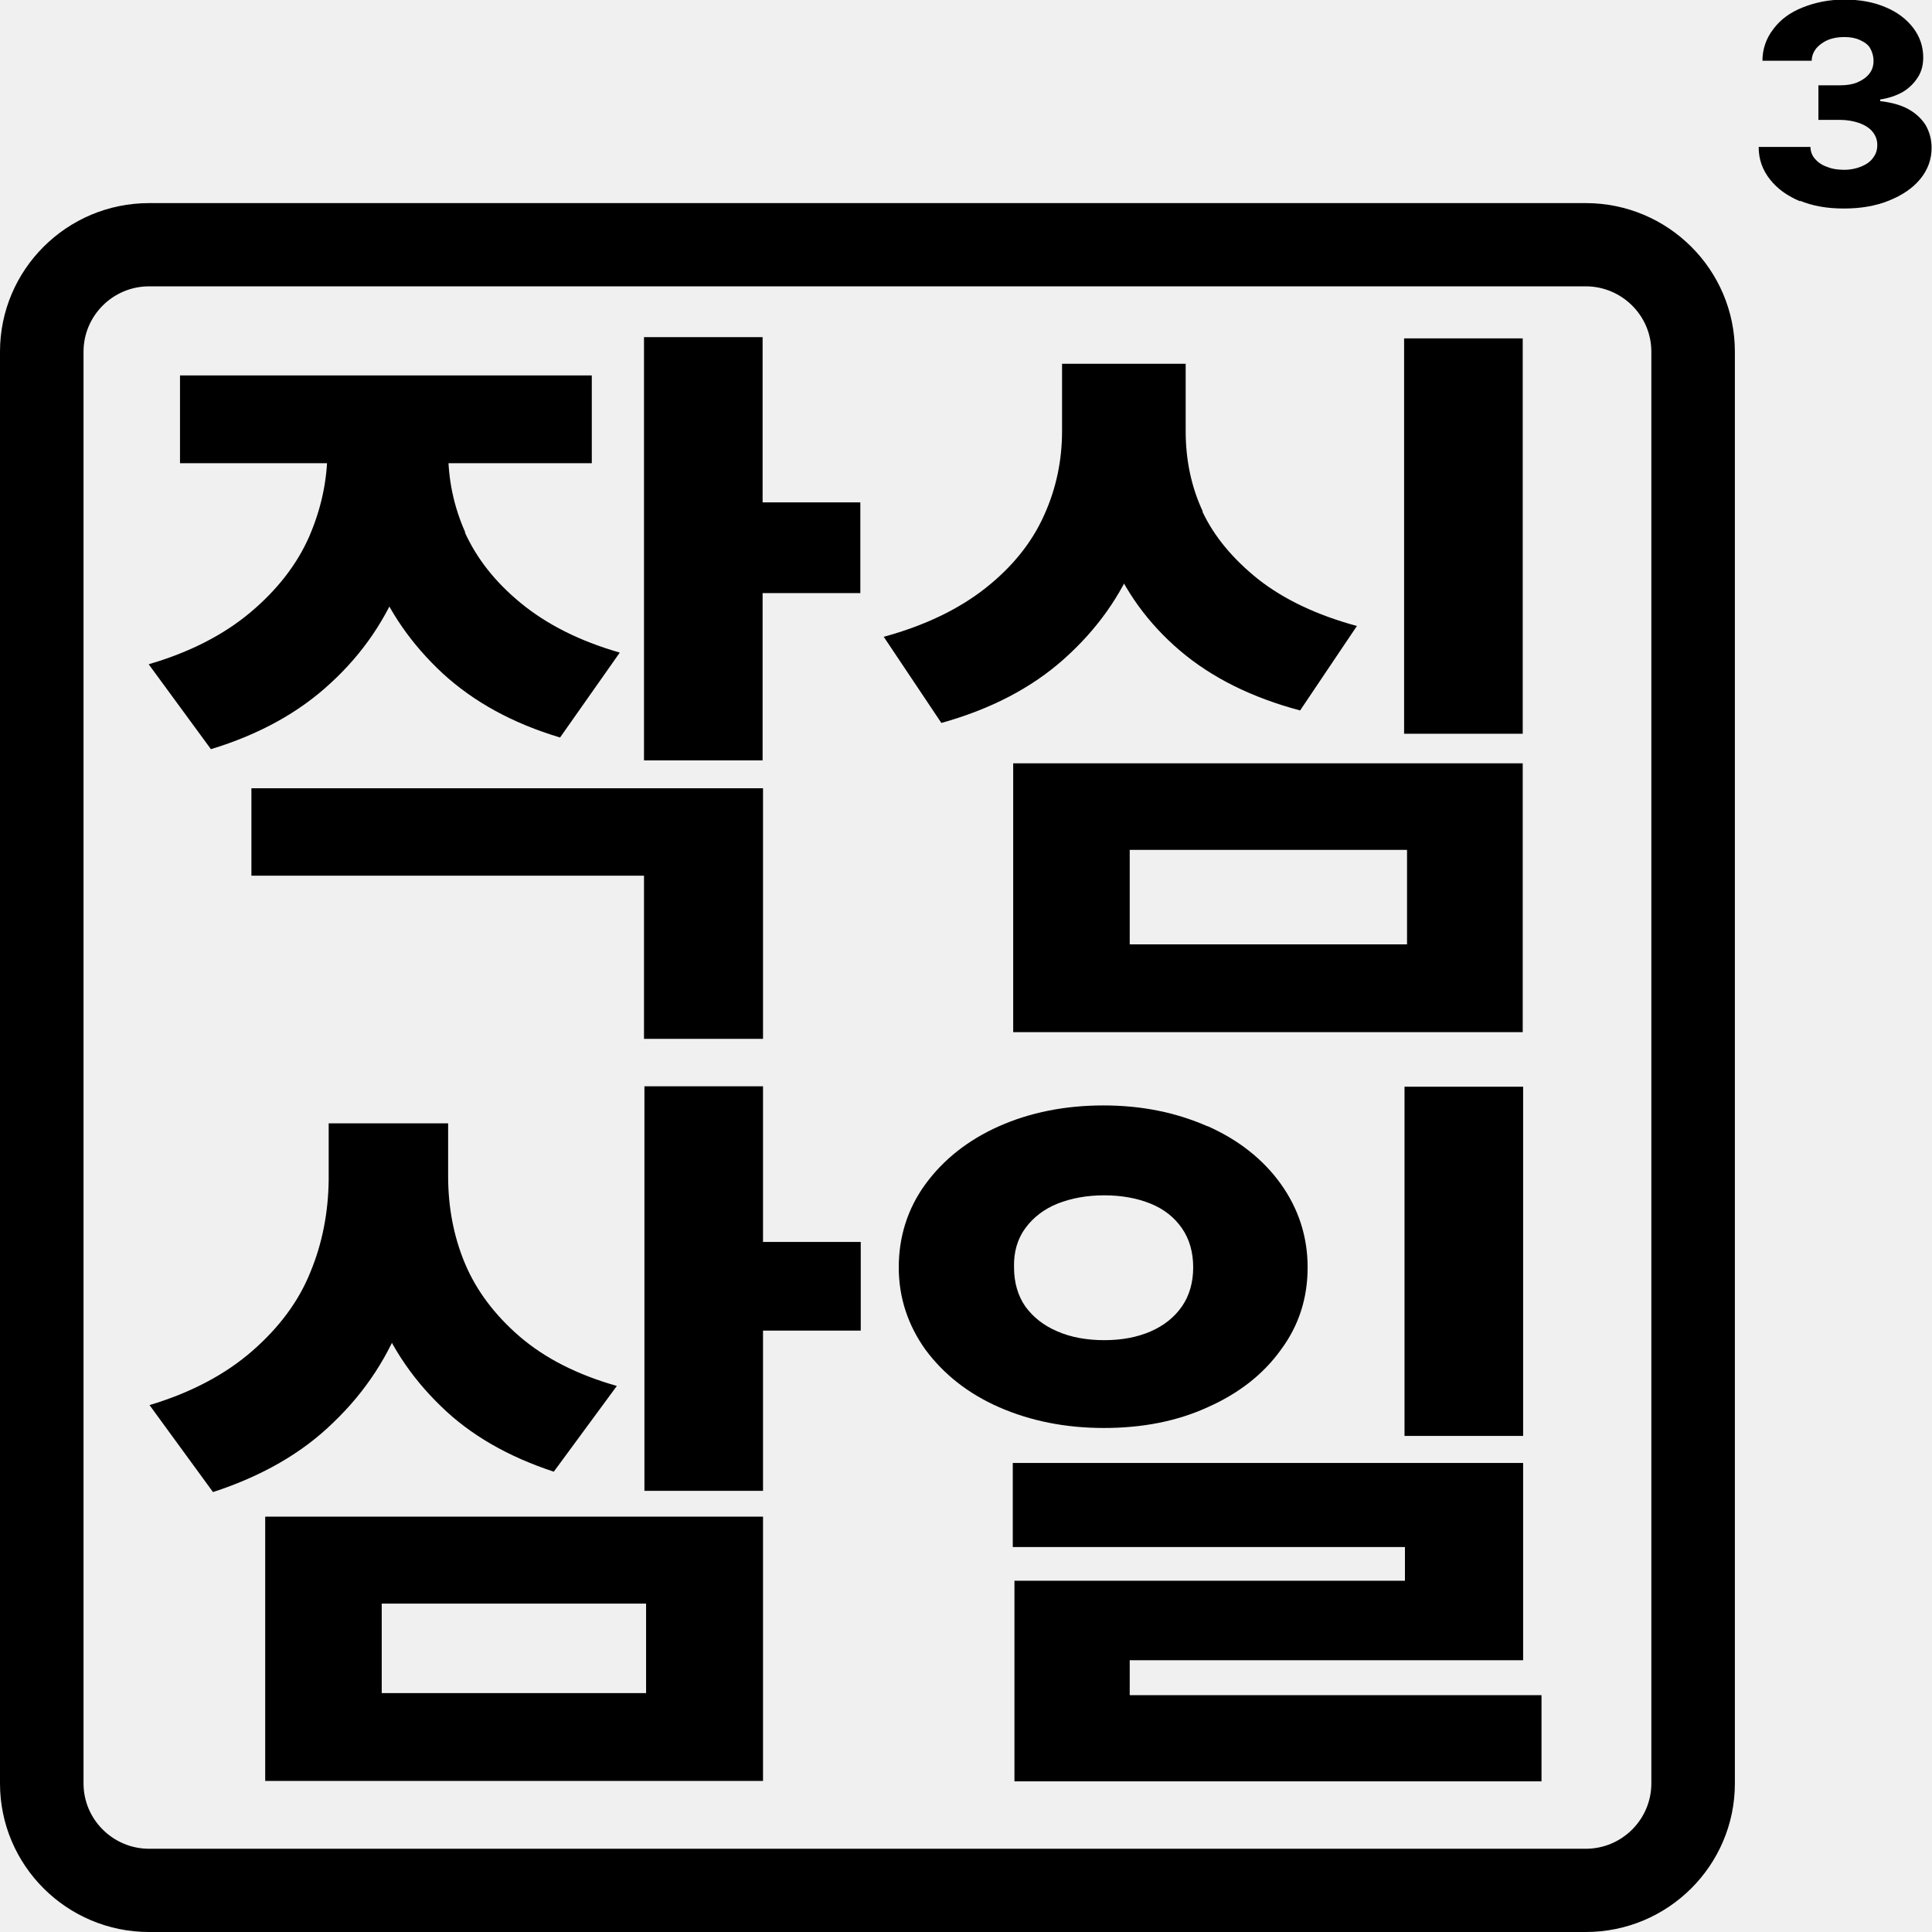
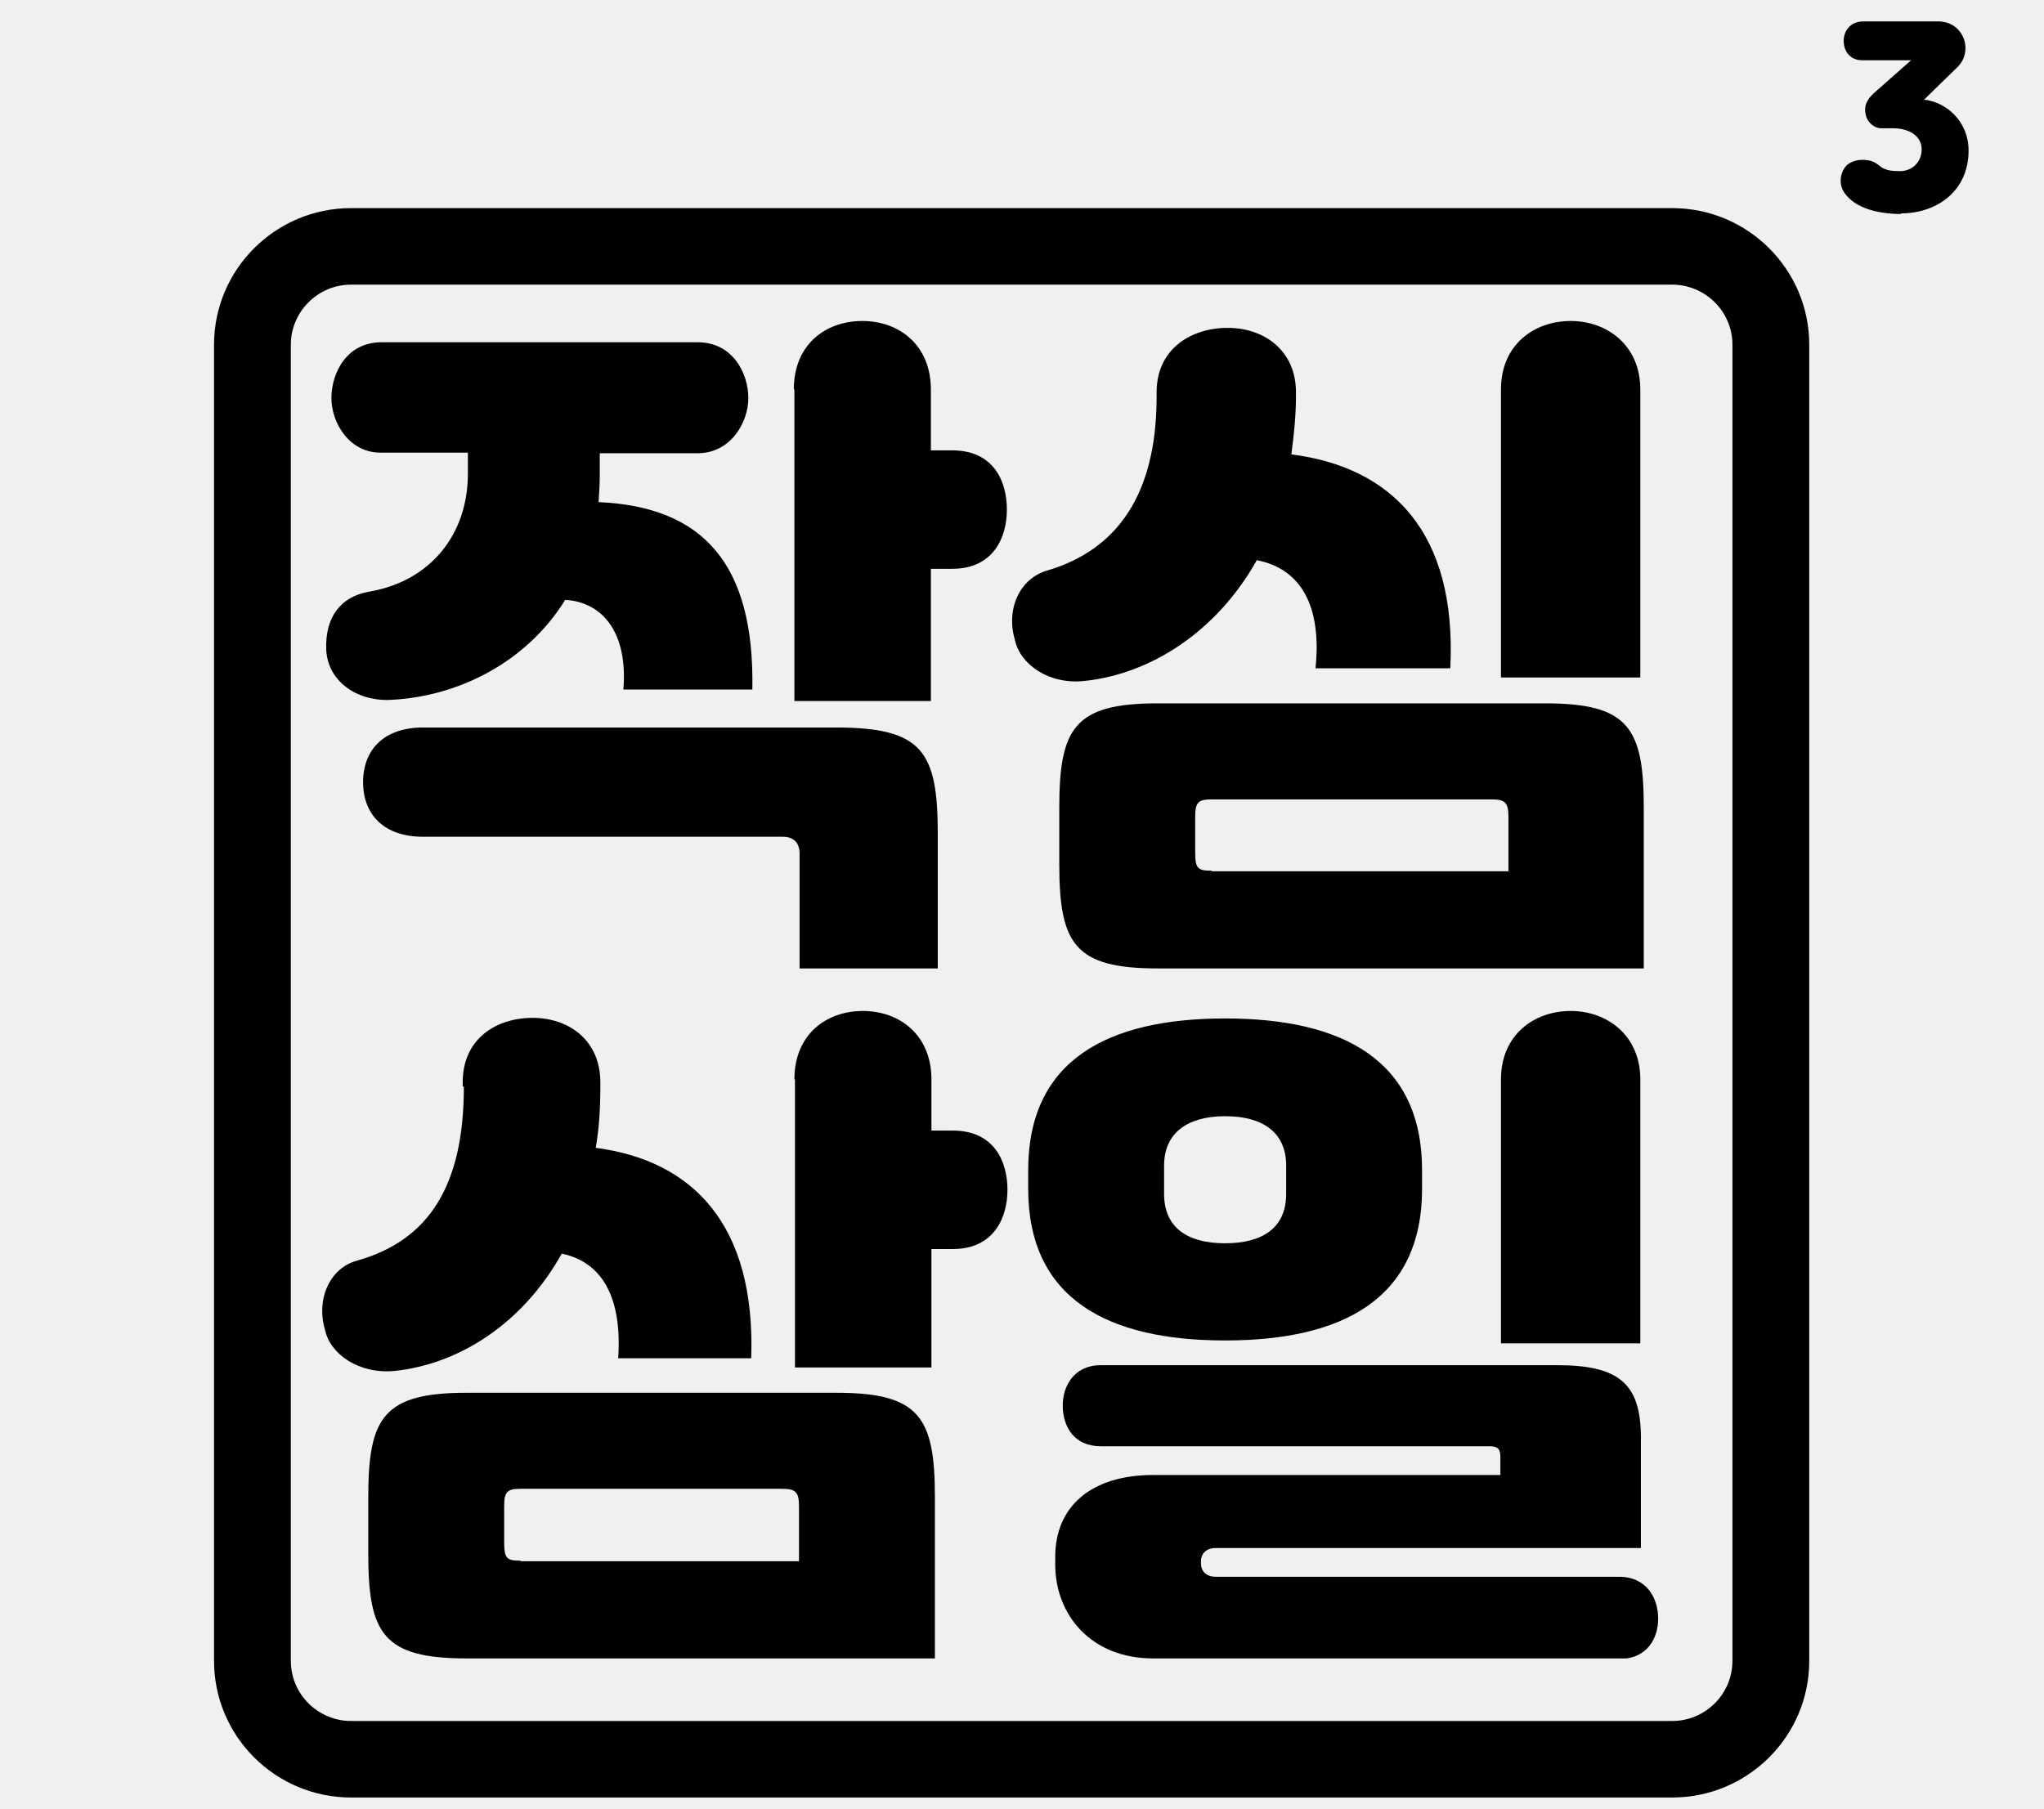
- <svg xmlns="http://www.w3.org/2000/svg" width="166" height="166" viewBox="0 0 166 166" fill="none">
-   <g clip-path="url(#clip0_329_6103)">
-     <path d="M34.52 49.743C33.193 53.176 31.183 56.144 28.42 58.683C25.693 61.222 22.248 63.117 18.122 64.369L12.775 57.074C16.327 56.037 19.234 54.535 21.53 52.604C23.827 50.673 25.514 48.491 26.554 46.131C27.595 43.735 28.133 41.268 28.133 38.693V35.153H36.458V38.693C36.458 42.627 35.812 46.31 34.485 49.743H34.52ZM50.848 39.801H15.466V32.256H50.848V39.801ZM65.524 89.258H55.333V75.24H21.602V67.73H65.56V89.258H65.524ZM39.939 45.738C40.944 47.955 42.523 49.993 44.748 51.817C46.972 53.641 49.771 55.071 53.252 56.072L48.121 63.367C44.066 62.152 40.728 60.328 38.037 57.86C35.382 55.393 33.372 52.532 32.116 49.278C30.825 46.024 30.179 42.519 30.214 38.729V35.117H38.504V38.729C38.504 41.16 38.97 43.485 39.975 45.738H39.939ZM65.524 65.334H55.333V28.966H65.524V65.37V65.334ZM73.921 50.959H62.654V43.163H73.921V50.959Z" fill="black" />
-     <path d="M97.641 47.847C96.313 51.209 94.232 54.106 91.433 56.609C88.634 59.112 85.117 60.936 80.883 62.116L75.931 54.714C79.483 53.748 82.426 52.318 84.722 50.494C87.019 48.67 88.67 46.596 89.71 44.271C90.751 41.983 91.253 39.551 91.253 37.048V31.255H99.65V37.048C99.65 40.91 98.968 44.522 97.641 47.883V47.847ZM130.834 88.686H87.055V65.585H130.834V88.686ZM103.31 43.95C104.315 46.095 105.93 48.026 108.119 49.779C110.308 51.495 113.143 52.854 116.588 53.784L111.707 61.043C107.545 59.934 104.1 58.218 101.373 55.894C98.645 53.569 96.636 50.78 95.344 47.597C94.052 44.414 93.406 40.91 93.406 37.048V31.255H101.875V37.048C101.875 39.48 102.342 41.804 103.346 43.95H103.31ZM97.067 81.141H120.894V73.023H97.067V81.141ZM130.834 63.046H120.642V29.073H130.834V63.01V63.046Z" fill="black" />
-     <path d="M34.736 112.896C33.444 116.436 31.434 119.547 28.671 122.193C25.944 124.875 22.463 126.842 18.301 128.201L12.847 120.727C16.435 119.654 19.377 118.081 21.674 116.078C23.971 114.076 25.657 111.823 26.662 109.32C27.703 106.816 28.205 104.17 28.241 101.381V96.517H36.674V101.381C36.674 105.529 35.992 109.355 34.7 112.896H34.736ZM65.56 153.019H22.786V130.311H65.56V153.019ZM39.939 108.533C40.908 110.857 42.487 112.967 44.64 114.827C46.793 116.686 49.592 118.117 53.001 119.082L47.582 126.449C43.671 125.162 40.406 123.302 37.858 120.799C35.274 118.296 33.372 115.399 32.152 112.037C30.932 108.676 30.322 105.028 30.322 101.059V96.517H38.504V101.059C38.504 103.705 38.97 106.209 39.939 108.533ZM32.798 145.474H55.513V137.785H32.798V145.474ZM65.56 128.094H55.369V93.335H65.56V128.094ZM73.957 114.326H62.69V106.709H73.957V114.326Z" fill="black" />
-     <path d="M103.777 96.768C106.432 97.948 108.55 99.629 110.057 101.738C111.564 103.848 112.353 106.244 112.353 108.891C112.353 111.537 111.6 113.897 110.057 115.971C108.55 118.081 106.432 119.726 103.777 120.906C101.121 122.122 98.143 122.694 94.842 122.694C91.54 122.694 88.526 122.086 85.835 120.906C83.144 119.726 81.062 118.045 79.519 115.971C78.012 113.861 77.223 111.501 77.223 108.891C77.223 106.28 77.976 103.848 79.519 101.738C81.062 99.629 83.179 97.948 85.835 96.768C88.49 95.588 91.504 94.98 94.806 94.98C98.107 94.98 101.05 95.588 103.741 96.768H103.777ZM130.869 142.648H97.067V149.443H87.163V135.818H120.714V132.922H87.019V125.698H130.869V142.648ZM90.859 103.419C89.71 103.884 88.777 104.599 88.096 105.529C87.414 106.459 87.091 107.603 87.127 108.891C87.127 110.178 87.45 111.322 88.096 112.252C88.777 113.182 89.674 113.897 90.859 114.398C92.007 114.898 93.371 115.149 94.878 115.149C96.385 115.149 97.713 114.898 98.861 114.398C100.009 113.897 100.906 113.182 101.552 112.252C102.198 111.322 102.521 110.178 102.521 108.891C102.521 107.603 102.198 106.459 101.552 105.529C100.906 104.599 100.009 103.884 98.861 103.419C97.713 102.954 96.385 102.704 94.878 102.704C93.371 102.704 92.043 102.954 90.859 103.419ZM132.448 153.055H87.163V145.652H132.448V153.055ZM130.869 123.374H120.678V93.371H130.869V123.374Z" fill="black" />
-     <path d="M136.252 166H12.811C5.741 166 0 160.278 0 153.234V30.218C0 23.173 5.741 17.451 12.811 17.451H136.252C143.321 17.451 149.063 23.173 149.063 30.218V153.234C149.063 160.278 143.321 166 136.252 166ZM12.811 24.603C9.689 24.603 7.177 27.142 7.177 30.218V153.234C7.177 156.345 9.725 158.848 12.811 158.848H136.252C139.374 158.848 141.886 156.309 141.886 153.234V30.218C141.886 27.106 139.338 24.603 136.252 24.603H12.811Z" fill="black" />
-     <path d="M154.696 17.308C153.584 16.843 152.723 16.235 152.077 15.413C151.431 14.59 151.108 13.696 151.108 12.623H155.558C155.558 13.017 155.701 13.374 155.952 13.661C156.204 13.947 156.562 14.197 156.993 14.34C157.424 14.519 157.926 14.59 158.464 14.59C159.003 14.59 159.505 14.483 159.936 14.304C160.366 14.125 160.725 13.875 160.94 13.553C161.192 13.231 161.299 12.874 161.299 12.445C161.299 12.015 161.156 11.658 160.904 11.336C160.653 11.014 160.259 10.764 159.792 10.585C159.29 10.406 158.716 10.299 158.07 10.299H156.24V7.331H158.07C158.644 7.331 159.146 7.259 159.577 7.081C160.007 6.902 160.366 6.651 160.617 6.33C160.869 6.008 160.976 5.65 160.976 5.221C160.976 4.828 160.869 4.47 160.689 4.148C160.51 3.826 160.187 3.612 159.792 3.433C159.397 3.254 158.967 3.183 158.464 3.183C157.962 3.183 157.495 3.254 157.065 3.433C156.634 3.612 156.311 3.862 156.06 4.148C155.809 4.47 155.665 4.828 155.665 5.221H151.431C151.431 4.22 151.754 3.29 152.364 2.503C152.974 1.681 153.799 1.073 154.876 0.644C155.952 0.215 157.137 -0.036 158.464 -0.036C159.792 -0.036 160.976 0.179 161.981 0.608C163.022 1.037 163.811 1.645 164.385 2.396C164.959 3.147 165.246 4.005 165.246 4.935C165.246 5.579 165.103 6.151 164.78 6.651C164.457 7.152 164.026 7.581 163.488 7.903C162.914 8.225 162.268 8.439 161.55 8.547V8.69C162.483 8.797 163.309 9.012 163.955 9.369C164.601 9.727 165.103 10.192 165.462 10.764C165.785 11.336 165.964 11.98 165.964 12.695C165.964 13.696 165.641 14.59 164.995 15.377C164.349 16.164 163.452 16.772 162.304 17.236C161.156 17.701 159.864 17.916 158.428 17.916C156.993 17.916 155.737 17.701 154.625 17.236L154.696 17.308Z" fill="black" />
+ <svg xmlns="http://www.w3.org/2000/svg" width="191" height="169" viewBox="0 0 191 169" fill="none">
+   <g clip-path="url(#clip0_775_2882)">
+     <g clip-path="url(#clip1_775_2882)">
+       <path d="M56.044 42.36V44.349C56.044 45.262 55.99 46.068 55.936 46.928C65.73 47.358 70.519 52.732 70.303 64.448H58.25C58.681 59.181 56.367 56.279 52.815 56.064C49.156 61.975 42.699 65.146 36.403 65.415C33.229 65.522 30.592 63.588 30.484 60.686C30.377 57.676 31.829 55.795 34.412 55.312C40.278 54.344 43.721 49.884 43.721 44.295V42.306H35.65C32.637 42.36 30.969 39.512 30.969 37.201C30.969 34.89 32.368 31.988 35.65 31.988H65.192C68.474 31.988 69.927 34.89 69.927 37.201C69.927 39.512 68.259 42.36 65.192 42.36H56.098H56.044ZM39.524 78.205C35.919 78.205 33.928 76.163 33.928 73.1C33.928 70.037 35.919 67.994 39.524 67.994H78.106C86.177 67.994 87.63 70.198 87.63 77.936V90.512H74.716V79.763C74.716 78.796 74.178 78.205 73.155 78.205H39.524V78.205ZM74.178 36.395C74.178 32.203 77.137 30 80.581 30C84.025 30 86.984 32.257 86.984 36.395V42.092H88.975C92.904 42.092 94.087 45.047 94.087 47.627C94.087 50.206 92.85 53.162 88.975 53.162H86.984V65.522H74.232V36.395H74.178Z" fill="black" />
+       <path d="M108.078 37.04V36.664C108.078 32.526 111.414 30.591 114.858 30.645C118.194 30.699 121.1 32.794 121.1 36.664V37.04C121.1 38.975 120.885 40.802 120.669 42.468C129.978 43.65 136.167 49.669 135.521 62.459H122.929C123.521 56.655 121.584 53.162 117.441 52.356C113.674 59.074 107.486 62.997 101.352 63.641C98.016 64.018 95.325 62.083 94.841 59.826C93.98 56.924 95.271 54.076 97.854 53.323C104.419 51.389 108.078 46.176 108.078 37.094V37.04ZM108.186 90.512C100.383 90.512 98.984 88.201 98.984 80.731V75.518C98.984 68.048 100.383 65.737 108.186 65.737H144.399C152.202 65.737 153.601 68.048 153.601 75.518V90.512H108.186V90.512ZM113.244 81.43H140.956V76.378C140.956 74.981 140.633 74.712 139.341 74.712H113.244C111.952 74.712 111.683 74.981 111.683 76.378V79.656C111.683 81.215 111.952 81.376 113.244 81.376V81.43ZM140.256 36.395C140.256 32.203 143.377 30 146.767 30C150.157 30 153.278 32.257 153.278 36.395V63.319H140.256V36.395V36.395Z" fill="black" />
+       <path d="M43.237 101.528V101.152C43.237 97.014 46.466 95.079 49.91 95.133C53.246 95.187 56.098 97.283 56.098 101.152V101.528C56.098 103.571 55.99 105.451 55.667 107.279C64.707 108.461 70.626 114.426 70.196 126.948H57.766C58.142 121.412 56.367 117.973 52.492 117.167C48.833 123.723 42.914 127.485 36.888 128.13C33.551 128.452 30.861 126.571 30.377 124.314C29.516 121.412 30.807 118.51 33.39 117.812C40.062 115.931 43.345 110.825 43.345 101.582L43.237 101.528ZM43.614 155C35.812 155 34.412 152.689 34.412 145.219V139.953C34.412 132.483 35.812 130.172 43.614 130.172H78.16C85.962 130.172 87.361 132.483 87.361 139.953V155.054H43.614V155ZM48.672 145.918H74.662V140.813C74.662 139.415 74.339 139.147 73.048 139.147H48.672C47.38 139.147 47.111 139.415 47.111 140.813V144.144C47.111 145.703 47.38 145.864 48.672 145.864V145.918ZM74.232 100.883C74.232 96.692 77.191 94.488 80.635 94.488C84.079 94.488 87.038 96.746 87.038 100.883V105.666H89.029C92.957 105.666 94.141 108.622 94.141 111.202C94.141 113.781 92.904 116.737 89.029 116.737H87.038V127.807H74.285V100.883H74.232Z" fill="black" />
+       <path d="M96.078 109.374C96.078 99.11 103.45 95.187 114.481 95.187C125.512 95.187 132.884 99.11 132.884 109.374V111.094C132.884 121.359 125.512 125.282 114.481 125.282C103.45 125.282 96.078 121.359 96.078 111.094V109.374V109.374ZM107.755 155C101.89 155 98.607 150.862 98.607 146.24V145.488C98.607 140.866 101.89 137.857 107.755 137.857H140.202V136.191C140.202 135.439 139.987 135.17 139.18 135.17H102.858C100.329 135.17 99.307 133.289 99.307 131.354C99.307 129.527 100.383 127.592 102.858 127.592H145.476C151.233 127.592 153.332 129.258 153.332 134.364V144.682H113.62C112.652 144.682 112.221 145.273 112.221 145.918V146.133C112.221 146.778 112.652 147.369 113.62 147.369H151.287C153.87 147.369 154.946 149.357 154.946 151.292C154.946 153.119 153.924 155.054 151.287 155.054H107.755V155ZM108.777 111.578C108.777 114.802 111.037 116.199 114.481 116.199C117.925 116.199 120.185 114.802 120.185 111.578V108.945C120.185 105.774 117.925 104.323 114.481 104.323C111.037 104.323 108.777 105.828 108.777 108.945V111.578V111.578ZM140.256 100.883C140.256 96.692 143.377 94.488 146.767 94.488C150.157 94.488 153.278 96.746 153.278 100.883V125.55H140.256V100.883V100.883Z" fill="black" />
+     </g>
+     <path d="M156.252 168H32.811C25.741 168 20 162.278 20 155.233V32.218C20 25.173 25.741 19.451 32.811 19.451H156.252C163.321 19.451 169.063 25.173 169.063 32.218V155.233C169.063 162.278 163.321 168 156.252 168ZM32.811 26.603C29.689 26.603 27.177 29.142 27.177 32.218V155.233C27.177 158.345 29.725 160.848 32.811 160.848H156.252C159.374 160.848 161.886 158.309 161.886 155.233V32.218C161.886 29.106 159.338 26.603 156.252 26.603H32.811V26.603Z" fill="black" />
+     <path d="M177.652 20C175.624 20 173.432 19.519 172.391 18.077C171.789 17.276 171.898 16.101 172.61 15.406C173.268 14.872 174.145 14.872 174.802 15.033C175.241 15.139 175.569 15.46 175.789 15.62C176.282 15.941 176.83 15.994 177.542 15.994C178.693 15.994 179.569 15.139 179.569 13.964C179.569 12.682 178.364 11.988 176.884 11.988H175.789C175.131 11.988 174.528 11.454 174.364 10.813C174.145 10.012 174.364 9.371 175.131 8.677L178.583 5.632H174.145C172.775 5.685 172.282 4.671 172.282 3.816C172.282 2.961 172.83 2 174.145 2H181.104C183.515 2 184.446 4.777 182.912 6.273L179.789 9.318C181.871 9.531 183.953 11.347 183.953 14.071C183.953 17.81 181.049 19.947 177.597 19.947L177.652 20Z" fill="black" />
  </g>
  <defs>
-     <clipPath id="clip0_329_6103">
-       <rect width="166" height="166" fill="white" />
+     <clipPath id="clip0_775_2882">
+       <rect width="166" height="166" fill="white" transform="translate(20 2)" />
+     </clipPath>
+     <clipPath id="clip1_775_2882">
+       <rect width="125" height="125" fill="white" transform="translate(30 30)" />
    </clipPath>
  </defs>
</svg>
